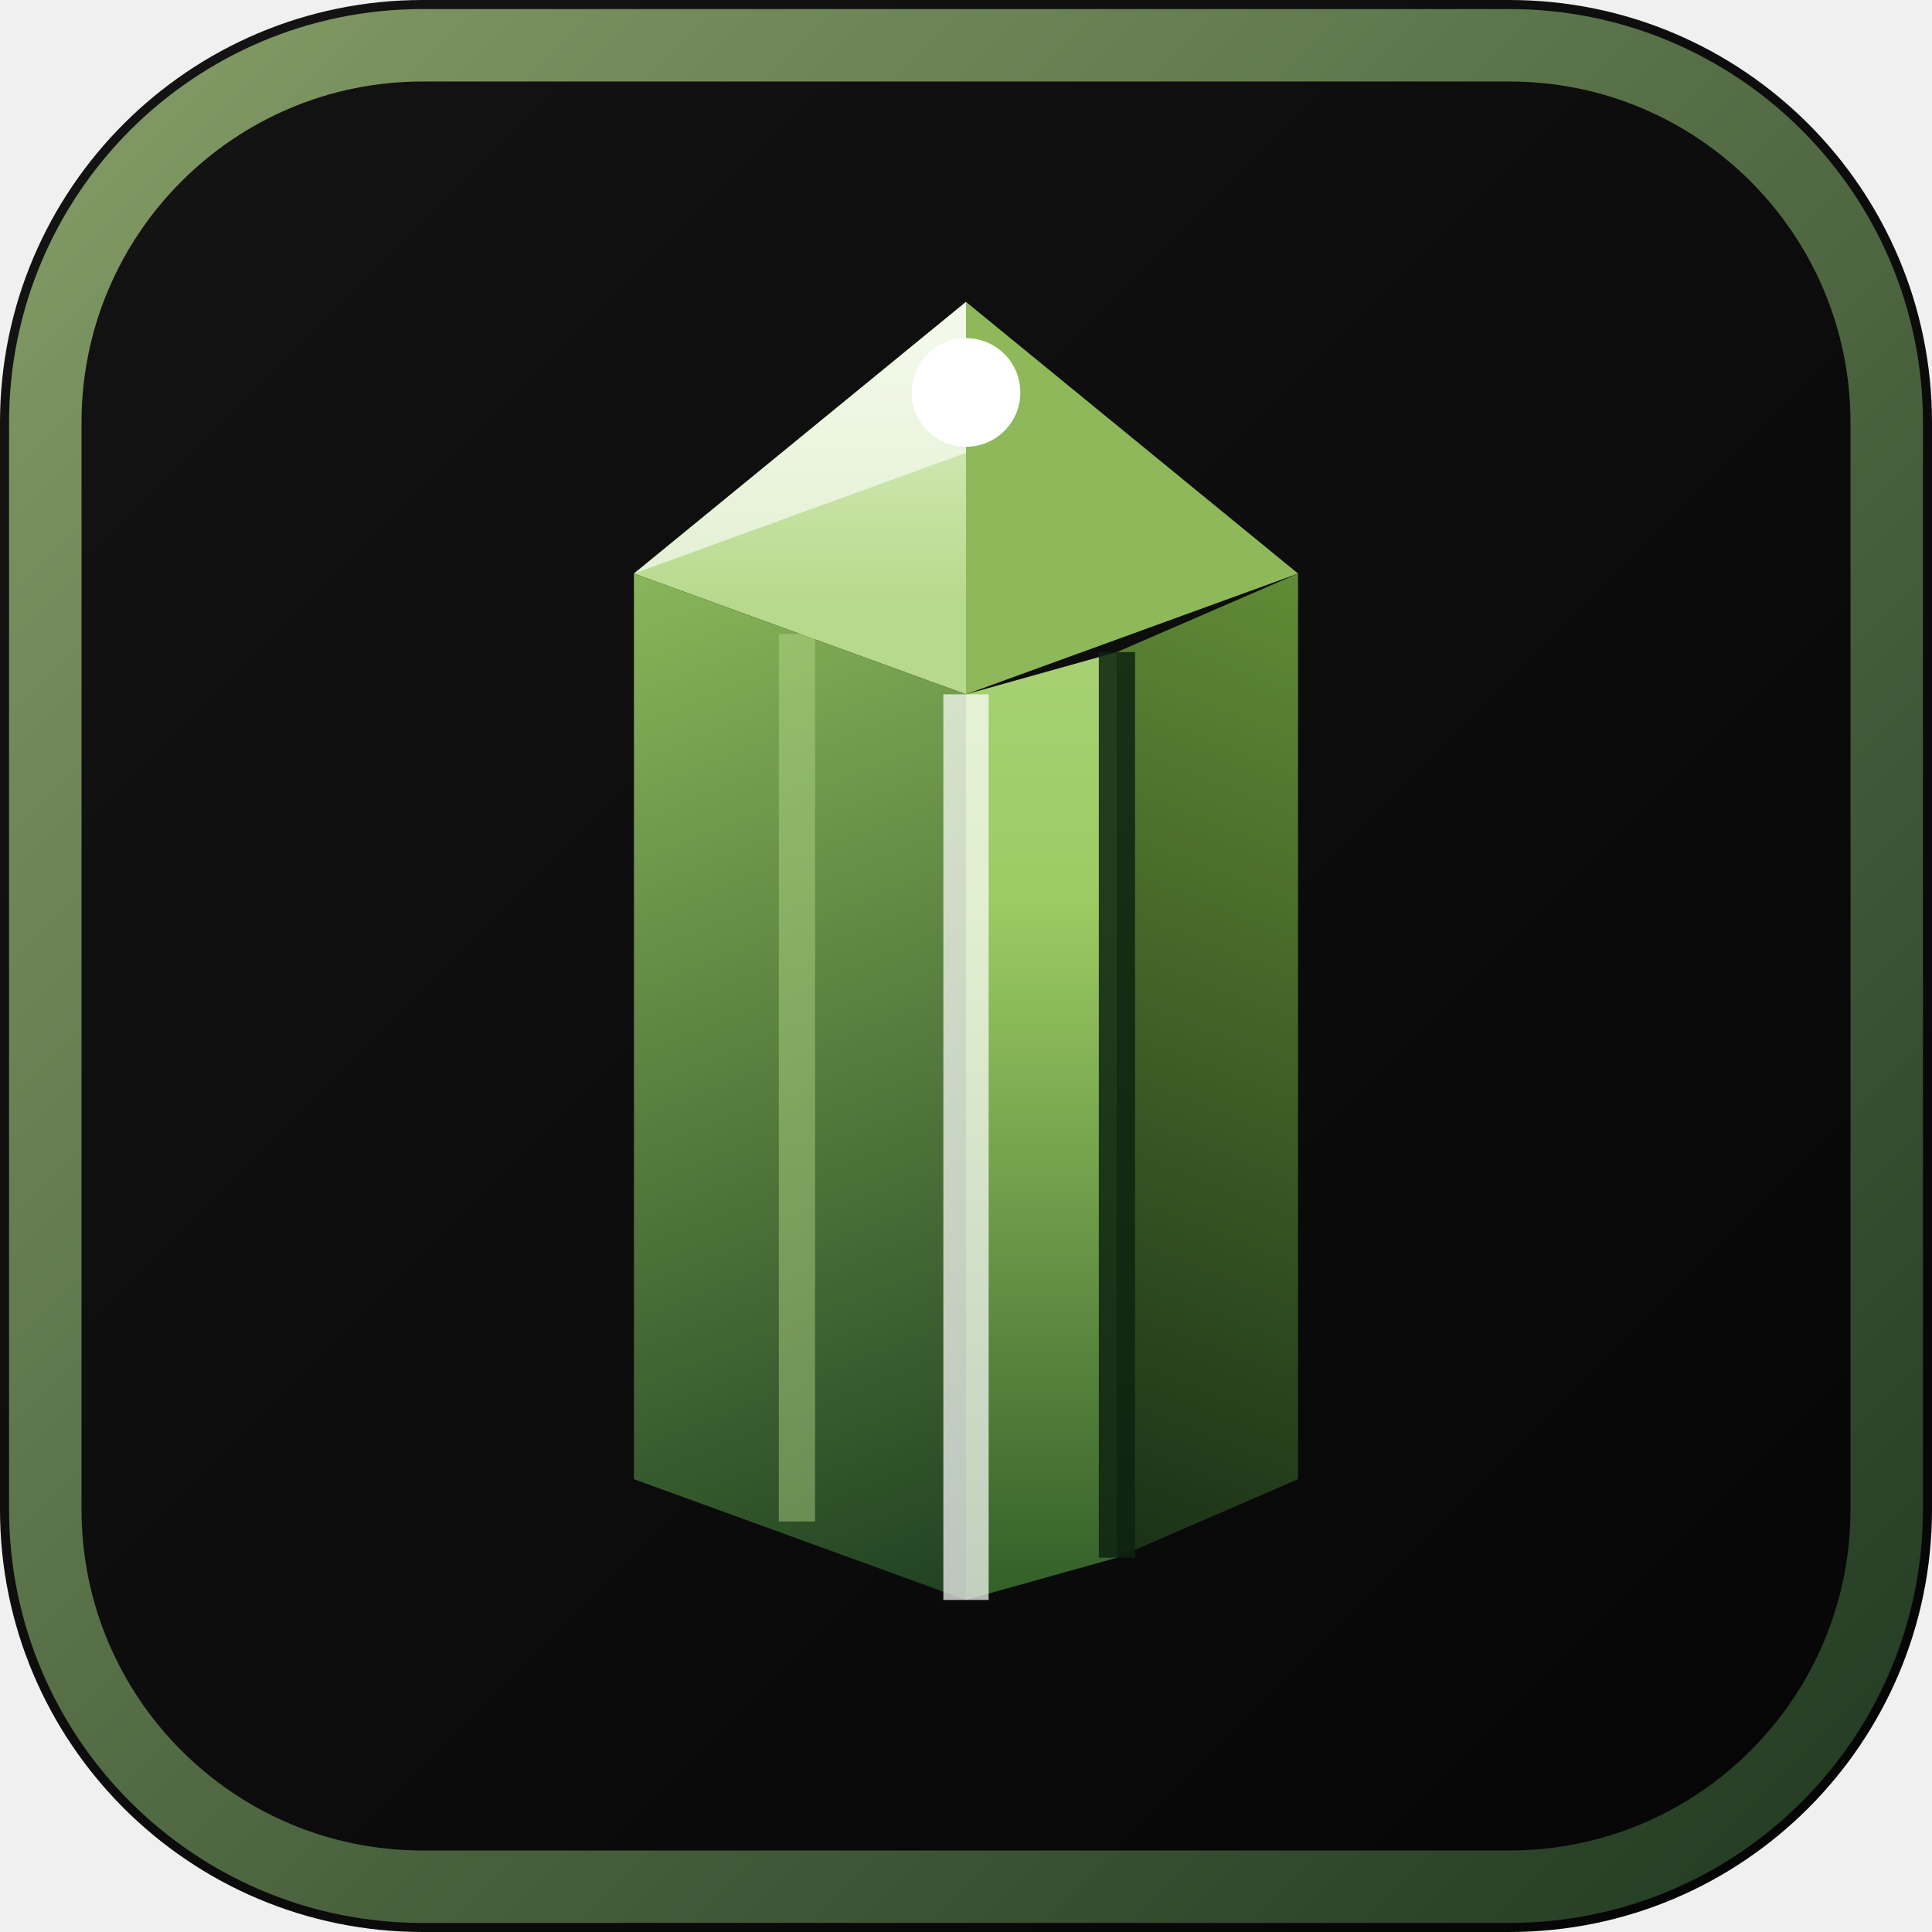
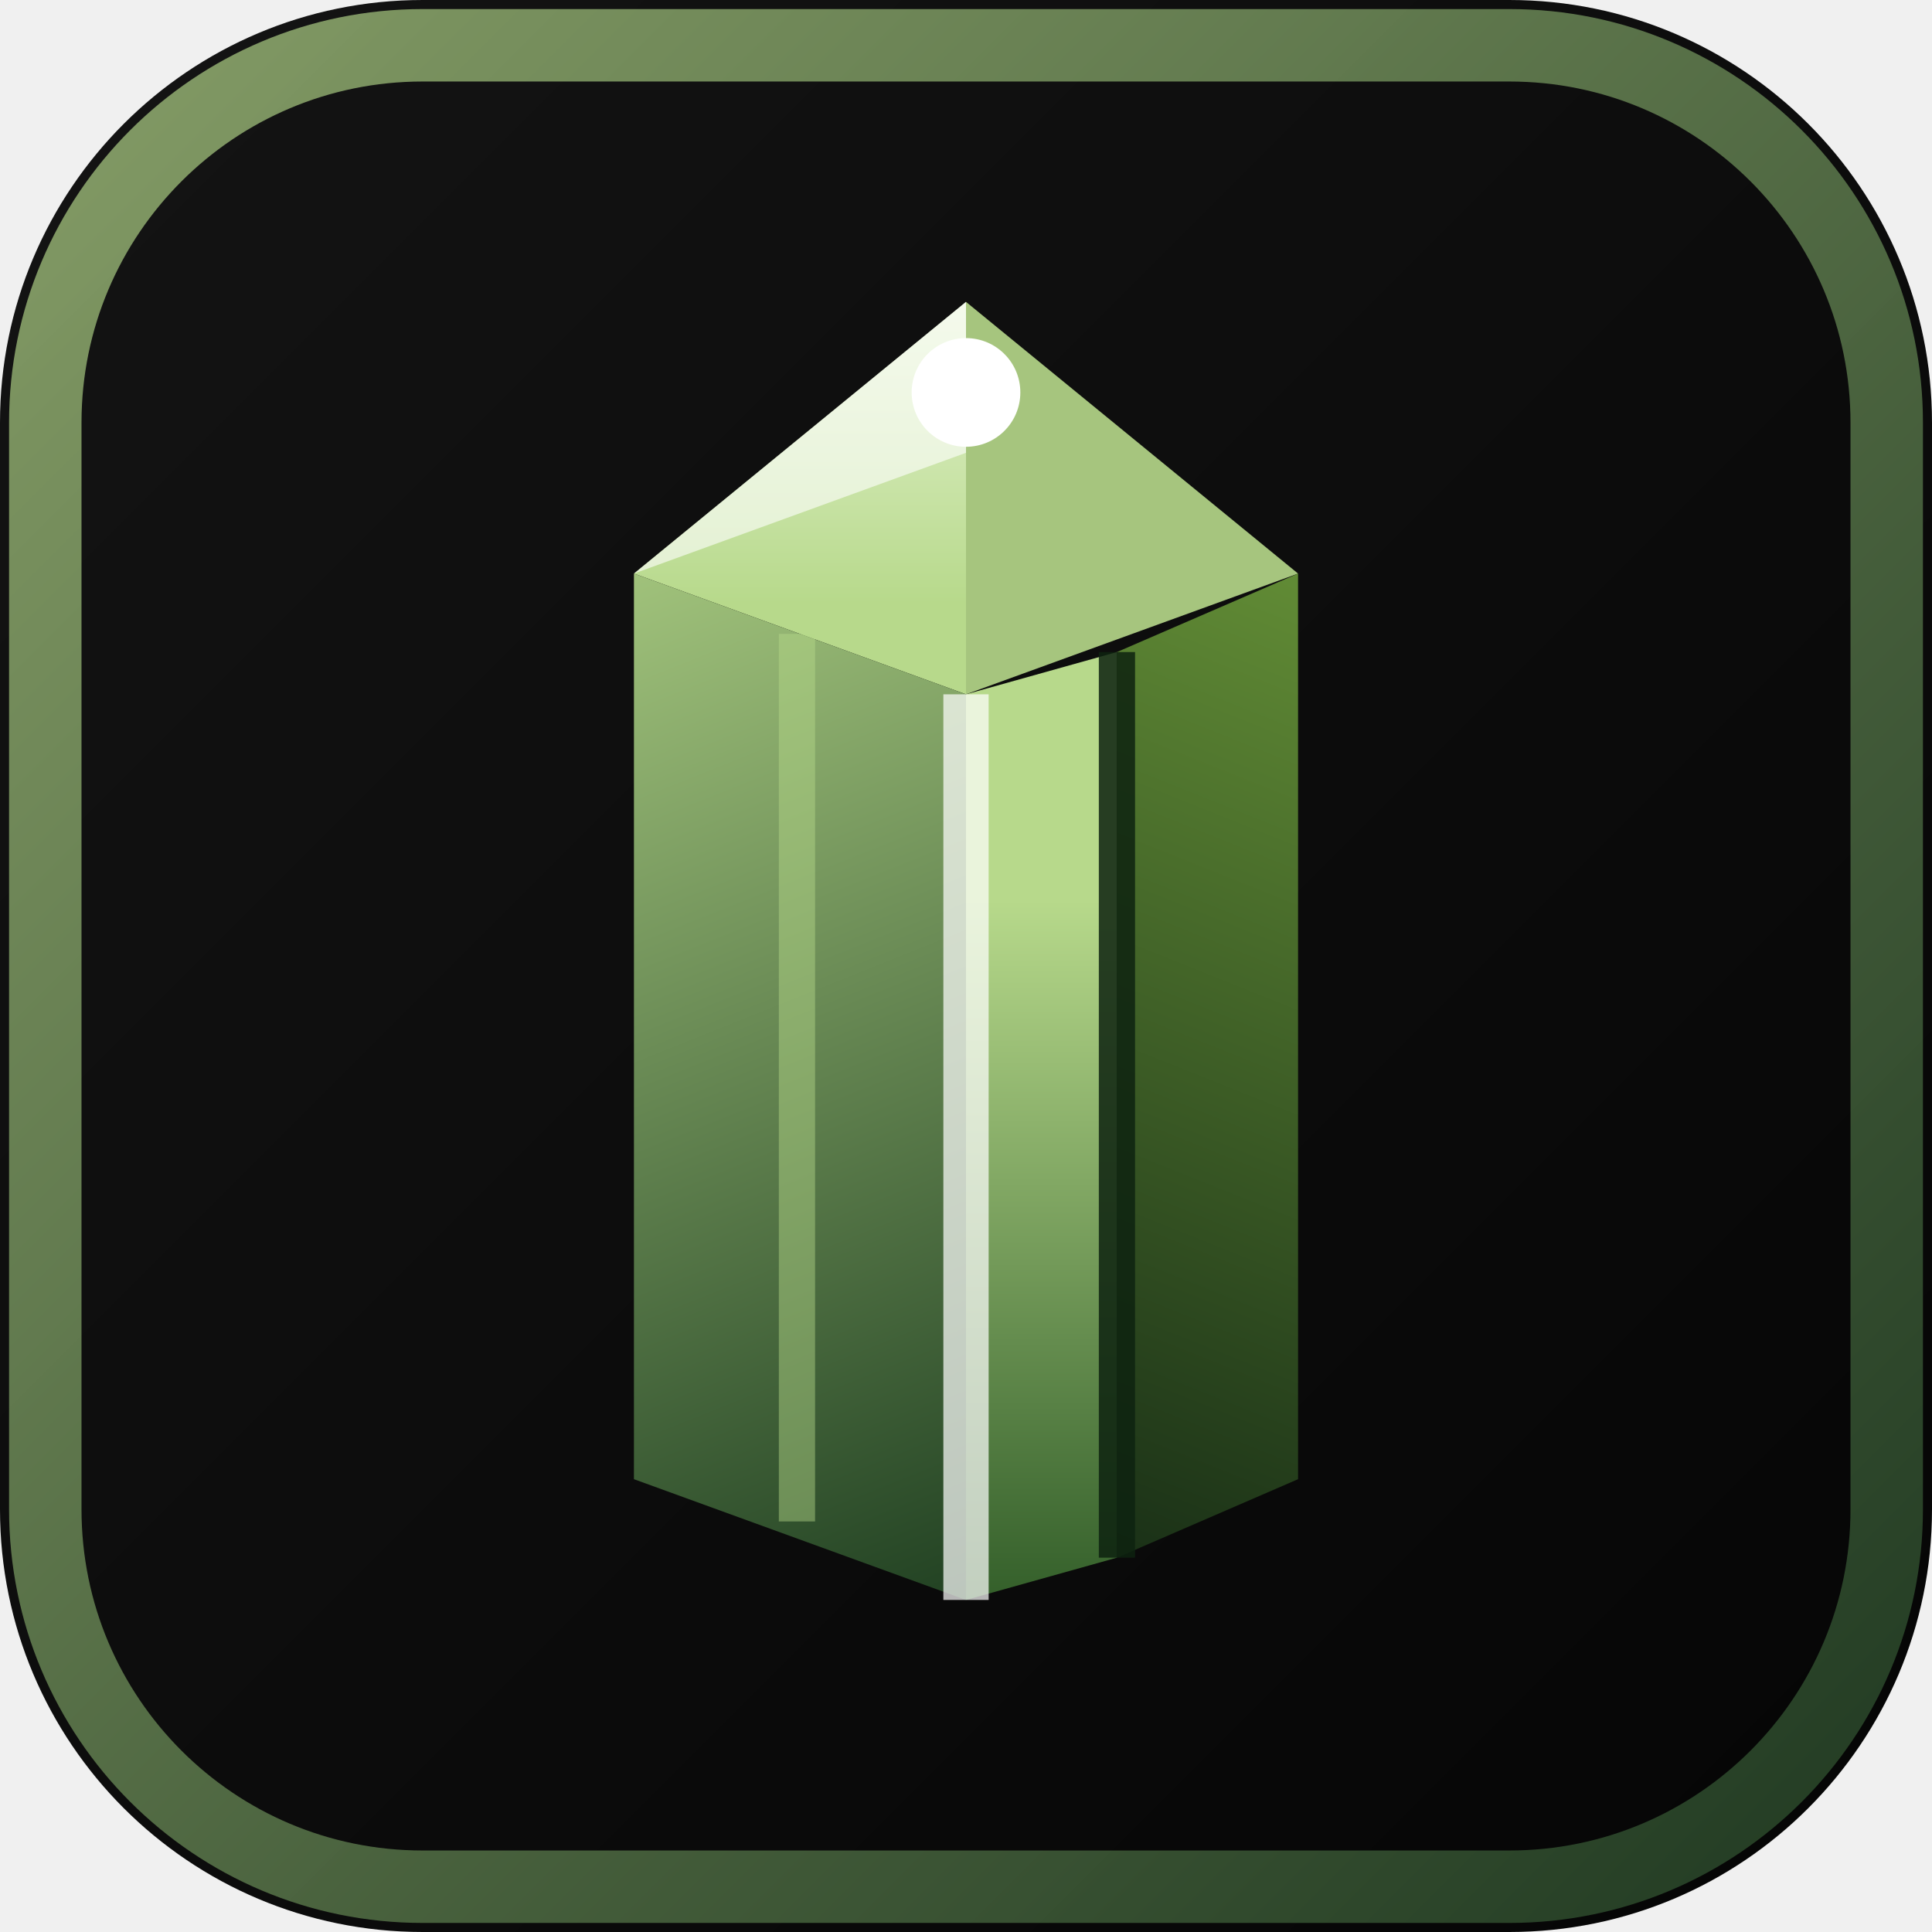
<svg xmlns="http://www.w3.org/2000/svg" viewBox="0 0 32 32" width="32" height="32">
  <defs>
    <linearGradient id="bg" x1="0" y1="0" x2="32" y2="32" gradientUnits="userSpaceOnUse">
      <stop offset="0%" stop-color="#141414" />
      <stop offset="100%" stop-color="#050505" />
    </linearGradient>
    <linearGradient id="ring" x1="0" y1="0" x2="32" y2="32" gradientUnits="userSpaceOnUse">
      <stop offset="0%" stop-color="#B7D98B" />
      <stop offset="100%" stop-color="#294D2C" />
    </linearGradient>
    <linearGradient id="facet-center" x1="16" y1="5" x2="16" y2="27" gradientUnits="userSpaceOnUse">
      <stop offset="0%" stop-color="#B7D98B" />
-       <stop offset="45%" stop-color="#9CCB63" />
+       <stop offset="45%" stop-color="#B7D98B" />
      <stop offset="100%" stop-color="#2E5A26" />
    </linearGradient>
    <linearGradient id="facet-left" x1="8" y1="7" x2="16" y2="27" gradientUnits="userSpaceOnUse">
-       <stop offset="0%" stop-color="#9CCB63" />
+       <stop offset="0%" stop-color="#B7D98B" />
      <stop offset="100%" stop-color="#1E3E20" />
    </linearGradient>
    <linearGradient id="facet-right" x1="24" y1="7" x2="16" y2="27" gradientUnits="userSpaceOnUse">
      <stop offset="0%" stop-color="#6F9D3B" />
      <stop offset="100%" stop-color="#112513" />
    </linearGradient>
    <linearGradient id="facet-top" x1="16" y1="4" x2="16" y2="10" gradientUnits="userSpaceOnUse">
      <stop offset="0%" stop-color="#EDF8DE" />
      <stop offset="100%" stop-color="#B7D98B" />
    </linearGradient>
  </defs>
  <rect width="32" height="32" rx="7" fill="url(#bg)" />
  <rect x="0.75" y="0.75" width="30.5" height="30.5" rx="6.25" fill="none" stroke="url(#ring)" stroke-width="1.2" stroke-opacity="0.7" />
  <polygon points="16,5 10.5,9.5 16,11.5" fill="url(#facet-top)" />
-   <polygon points="16,5 16,11.5 21.5,9.5" fill="#9CCB63" opacity="0.9" />
+   <polygon points="16,5 16,11.5 21.5,9.5" fill="#B7D98B" opacity="0.9" />
  <polygon points="16,5 10.5,9.5 16,7.5" fill="#FFFFFF" opacity="0.6" />
  <polygon points="10.5,9.5 16,11.5 16,26.5 10.5,24.5" fill="url(#facet-left)" />
  <polygon points="16,11.5 16,26.5 18.5,25.8 18.5,10.8" fill="url(#facet-center)" />
  <polygon points="18.5,10.8 18.5,25.8 21.5,24.5 21.5,9.5" fill="url(#facet-right)" />
  <line x1="13.2" y1="10.5" x2="13.2" y2="25.2" stroke="#B7D98B" stroke-width="0.6" stroke-opacity="0.45" />
  <line x1="16" y1="11.5" x2="16" y2="26.5" stroke="#FFFFFF" stroke-width="0.75" stroke-opacity="0.7" />
  <line x1="18.5" y1="10.8" x2="18.5" y2="25.8" stroke="#0E2310" stroke-width="0.6" stroke-opacity="0.85" />
  <circle cx="16" cy="6.5" r="0.9" fill="#FFFFFF" />
</svg>
